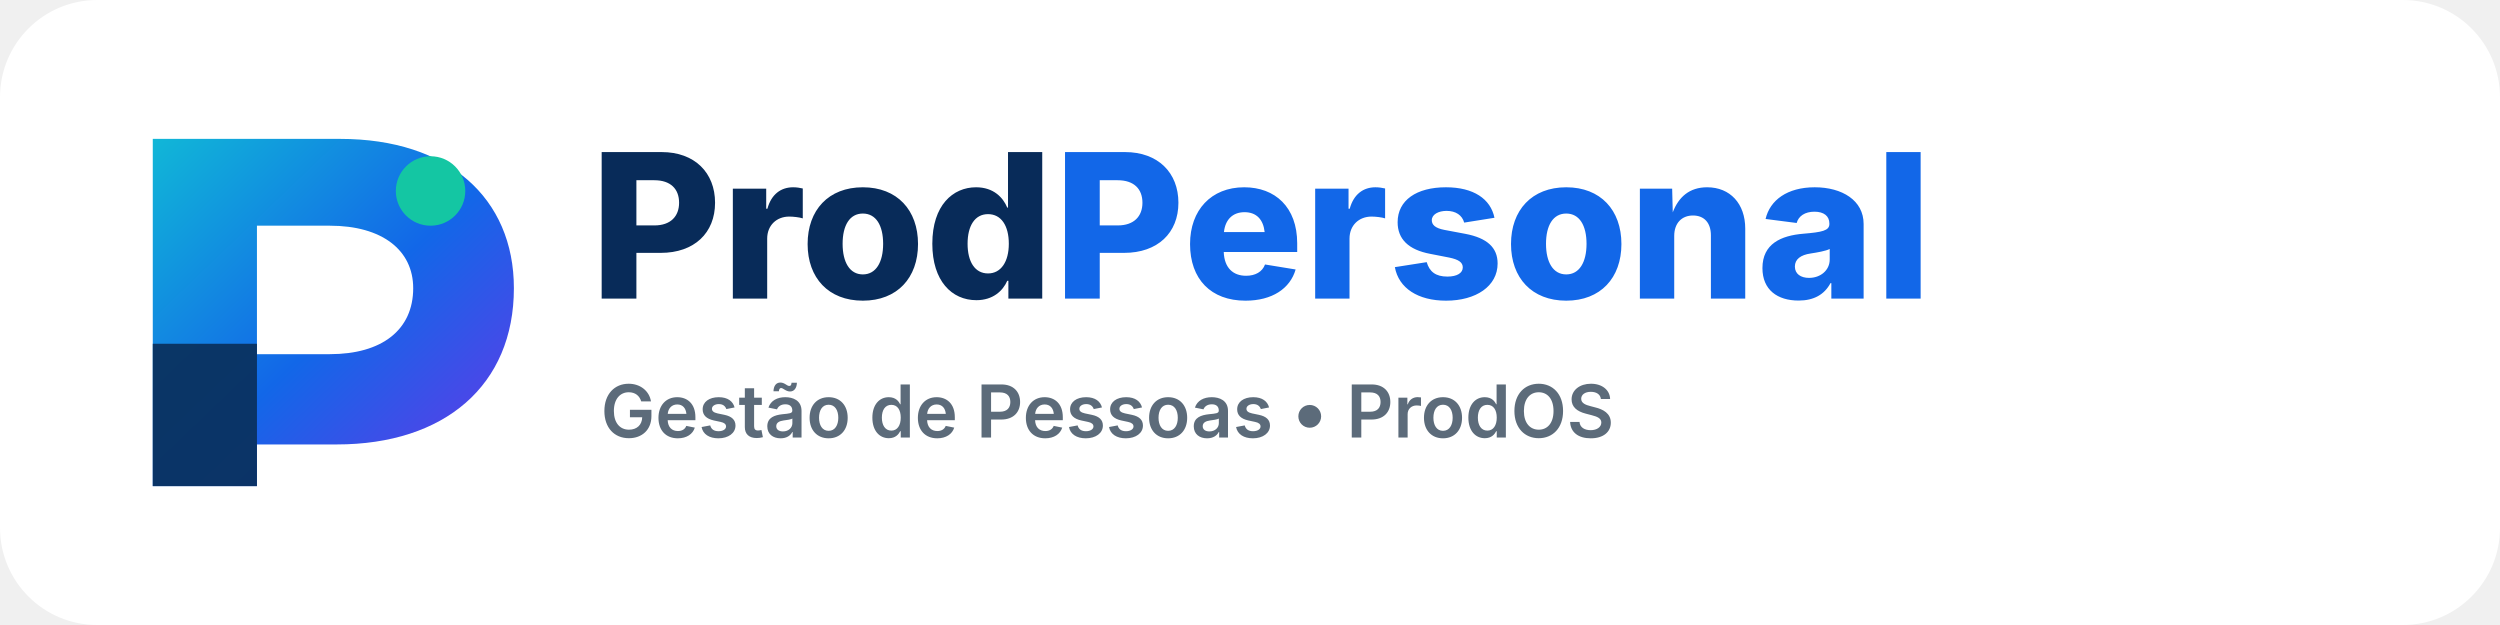
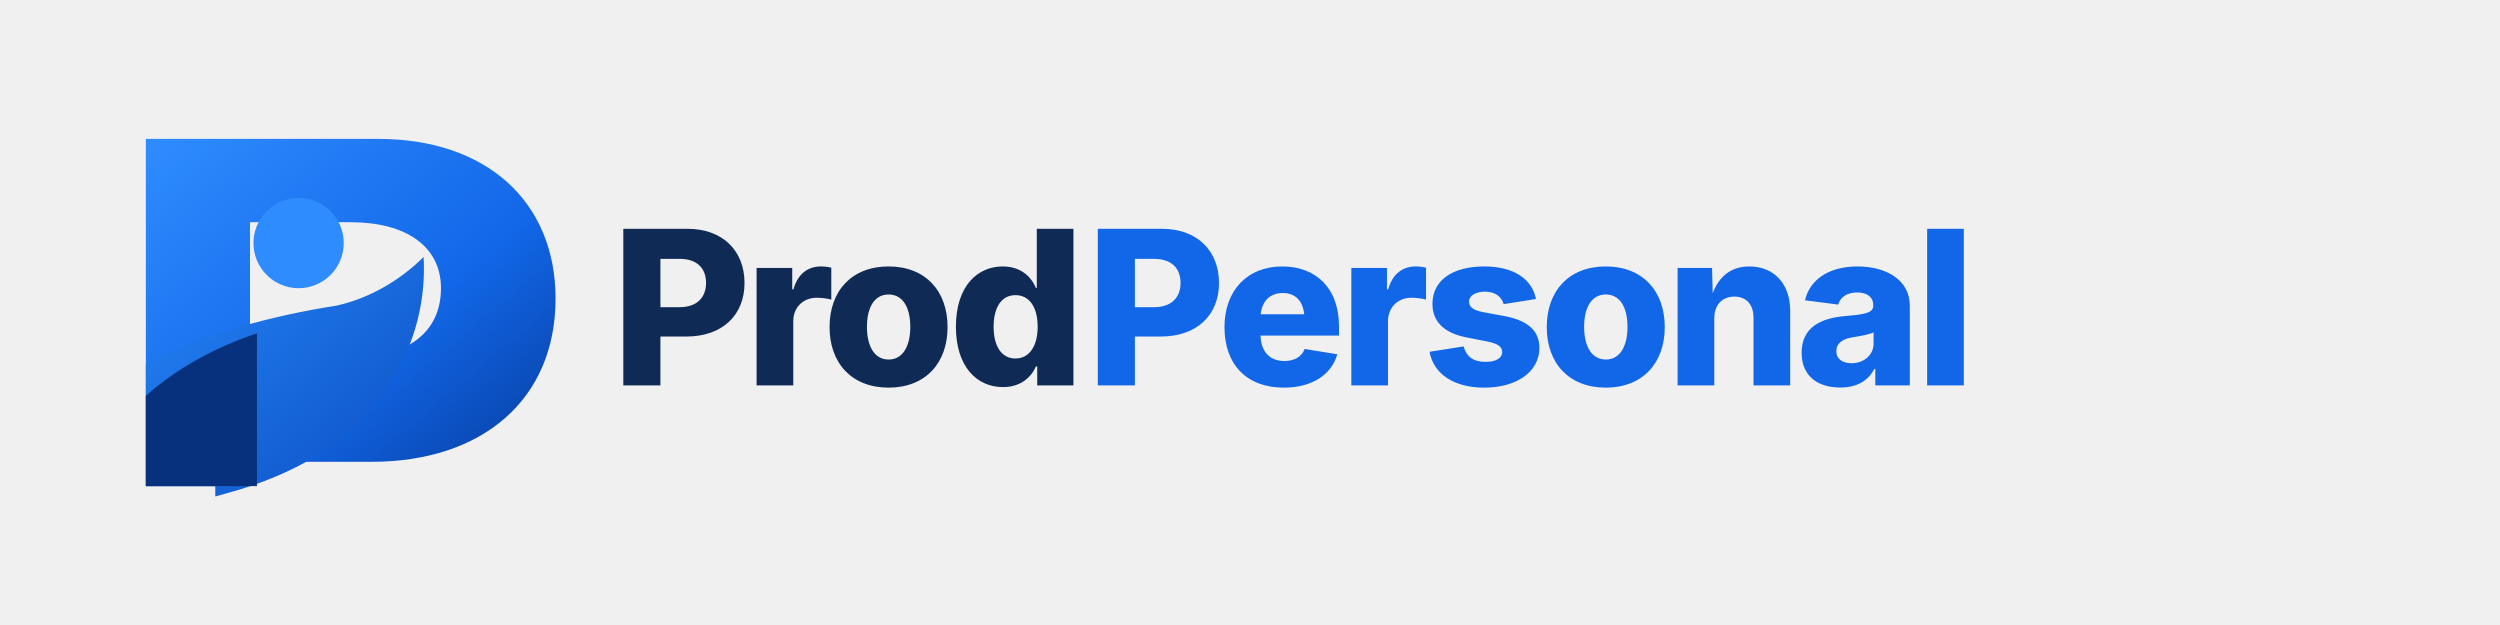
<svg xmlns="http://www.w3.org/2000/svg" viewBox="0 0 720 180" role="img" aria-labelledby="title desc">
  <defs>
-     <linearGradient id="g" x1="0" y1="0" x2="1" y2="1">
-       <stop offset="0" stop-color="#11B7D7" />
-       <stop offset=".52" stop-color="#1267E8" />
-       <stop offset="1" stop-color="#6A35E8" />
+     <linearGradient id="prodP" x1="0" y1="0" x2="1" y2="1">
+       <stop offset="0" stop-color="#2F8CFF" />
+       <stop offset="0.58" stop-color="#1267E8" />
+       <stop offset="1" stop-color="#063A9B" />
+     </linearGradient>
+     <linearGradient id="prodP2" x1="0" y1="0" x2="1" y2="1">
+       <stop offset="0" stop-color="#2584F5" />
+       <stop offset="1" stop-color="#0B4FC4" />
    </linearGradient>
  </defs>
-   <rect width="720" height="180" rx="28" fill="#fff" />
-   <g transform="translate(26 22)">
-     <path d="M18 118V18h54c31 0 50 17 50 43 0 28-20 45-51 45H48v12H18Zm30-38h21c15 0 24-7 24-19 0-11-9-18-24-18H48v37Z" fill="url(#g)" />
-     <path d="M18 118V77h30v41H18Z" fill="#0A315F" opacity=".94" />
-     <circle cx="98" cy="33" r="10" fill="#14C6A3" />
+   <g transform="translate(24 22)">
+     <path d="M18 118V18h67c31 0 51 18 51 46 0 29-21 47-53 47H48v7H18Zm30-37h29c16 0 26-7 26-20 0-12-10-19-26-19H48v39Z" fill="url(#prodP)" />
+     <circle cx="62" cy="48" r="13" fill="#2F8CFF" />
+     <path d="M18 118V83c17-9 36-14 55-17 9-2 18-7 25-14 1 18-6 35-19 48-9 9-21 15-34 19l-7 2v-3H18Z" fill="url(#prodP2)" />
+     <path d="M18 118V92c9-8 20-14 32-18v44H18Z" fill="#062E78" opacity=".95" />
  </g>
-   <text x="170" y="86" font-family="Inter,Arial,sans-serif" font-size="58" font-weight="800" fill="#082B59">Prod<tspan fill="#1267E8">Personal</tspan>
+   <text x="176" y="111" font-family="Inter,Arial,sans-serif" font-size="62" font-weight="800" letter-spacing="-2" fill="#102A56">Prod<tspan fill="#1267E8">Personal</tspan>
  </text>
-   <text x="173" y="126" font-family="Inter,Arial,sans-serif" font-size="21" font-weight="600" fill="#5C6B7A">Gestão de Pessoas • ProdOS</text>
</svg>
